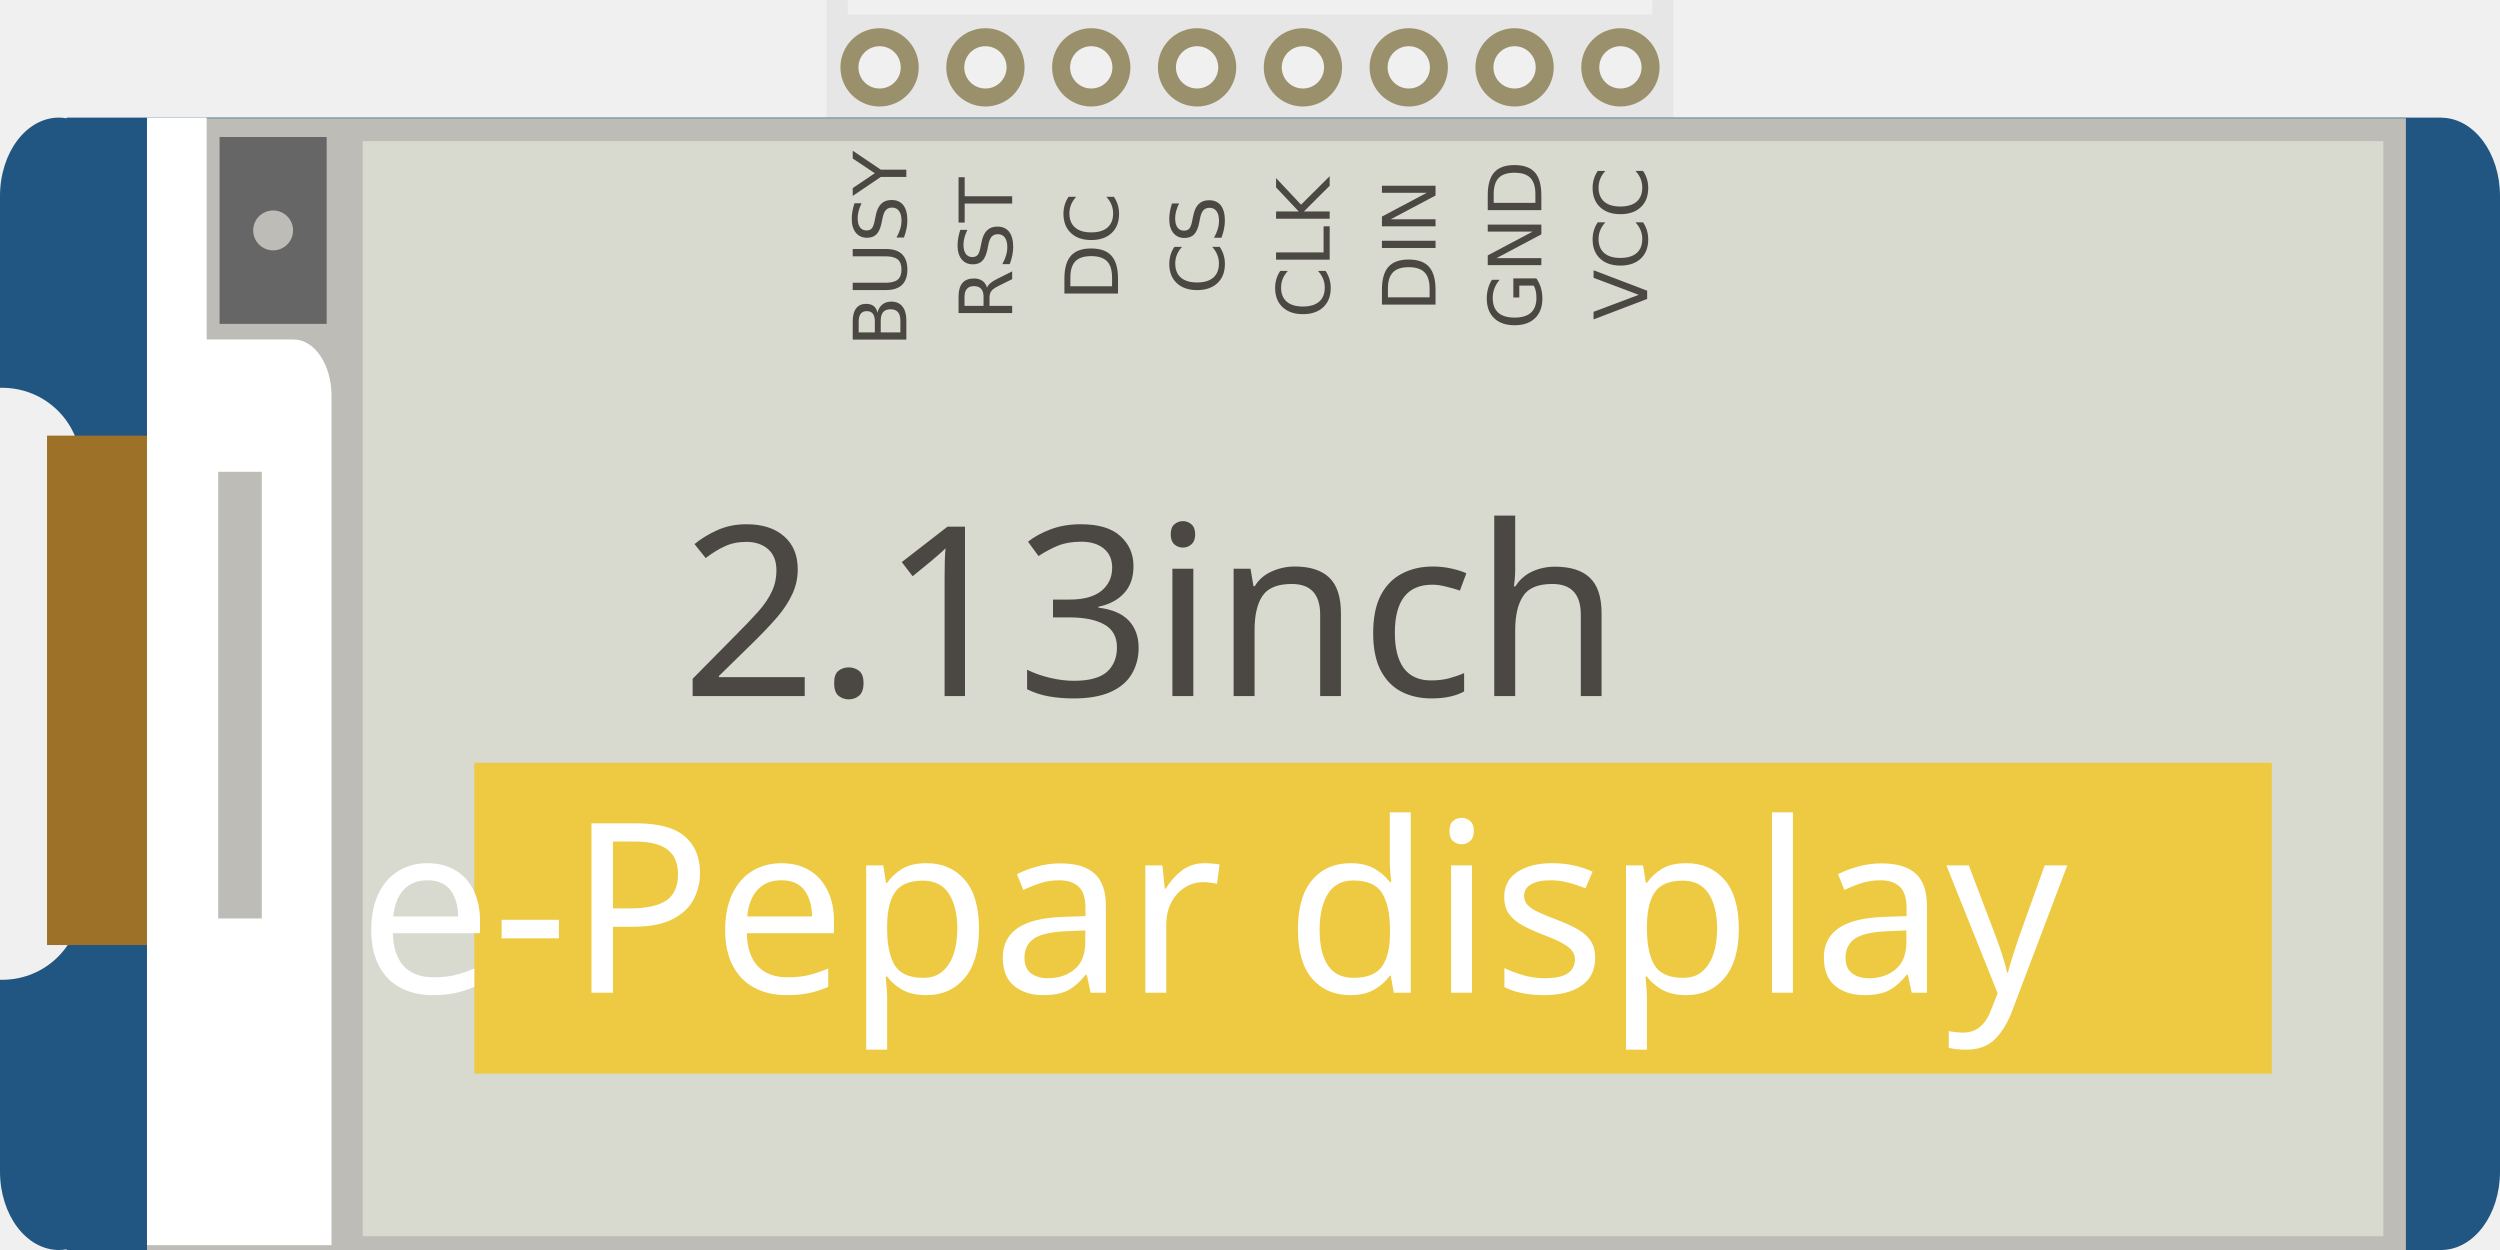
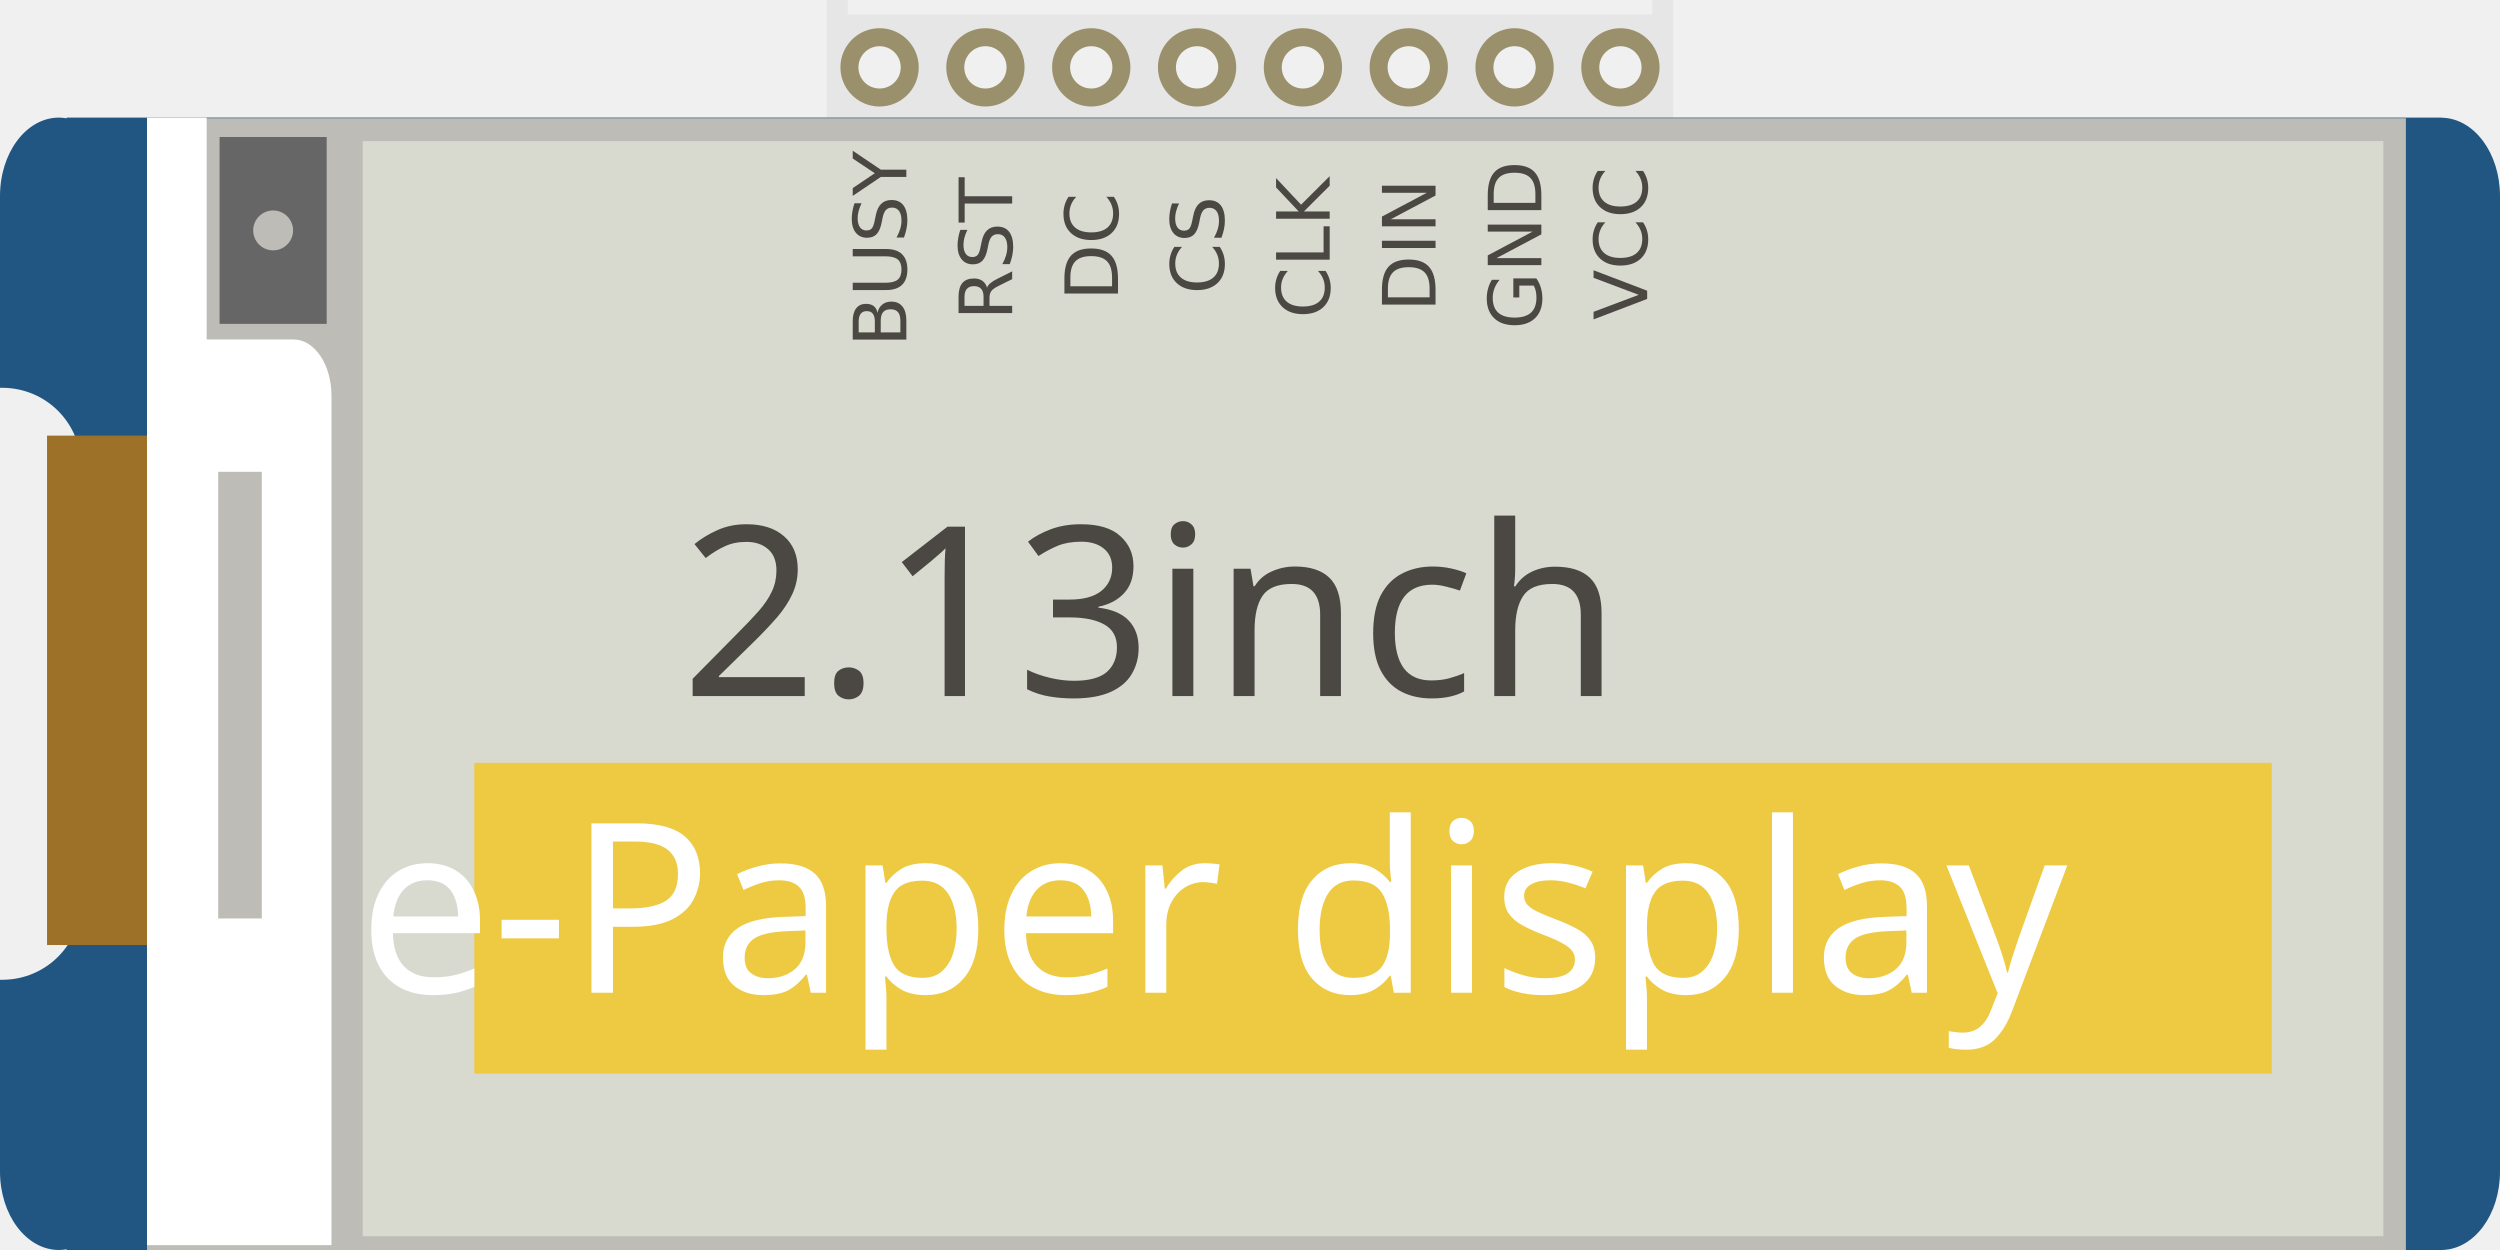
<svg xmlns="http://www.w3.org/2000/svg" width="60mm" height="30mm" viewBox="0 0 212.598 106.299" id="svg2" version="1.1">
  <defs id="defs4" />
  <g id="layer1" transform="translate(0,-946.063)">
    <path id="path8" d="m 70.299,962.427 72,0 0,-5.934 0,-9.201 0,-1.229 -1.797,0 0,1.229 -68.406,0 0,-1.229 -1.797,0 0,1.229 0,9.201 z m 2.699,-10.636 c 0,-2.4 3.602,-2.4 3.602,0 0,2.4 -3.602,2.4 -3.602,0 z m 9,0 c 0,-2.4 3.602,-2.4 3.602,0 0,2.4 -3.602,2.4 -3.602,0 z m 9,0 c 8.94e-4,-2.399 3.601,-2.399 3.602,0 8.95e-4,2.401 -3.602,2.401 -3.602,0 z m 9,0 c 8.93e-4,-2.399 3.601,-2.399 3.602,0 8.9e-4,2.401 -3.602,2.401 -3.602,0 z m 9,0 c 0,-2.4 3.602,-2.4 3.602,0 0,2.4 -3.602,2.4 -3.602,0 z m 9,0 c -9e-4,-2.401 3.602,-2.401 3.602,0 9e-4,2.401 -3.602,2.401 -3.602,0 z m 9,0 c -8.9e-4,-2.401 3.602,-2.401 3.602,0 9e-4,2.401 -3.602,2.401 -3.602,0 z m 9,0 c 0,-2.4 3.602,-2.4 3.602,0 0,2.4 -3.602,2.4 -3.602,0 z" style="fill:#e6e6e6;stroke:none;stroke-width:0" />
    <path style="opacity:1;fill:#205681;fill-opacity:1;stroke:none;stroke-width:0.72;stroke-linecap:round;stroke-linejoin:miter;stroke-miterlimit:4;stroke-dasharray:none;stroke-opacity:1" d="M 5.018 10 C 2.238 10 5.9211895e-16 12.979 0 16.678 L 0 32.979 L 0.189 32.979 C 3.9 32.979 6.887 35.957 6.887 39.656 L 6.887 43.441 L 30.715 43.441 L 30.715 63.799 L 6.887 63.799 L 6.887 76.643 C 6.887 80.342 3.9 83.32 0.189 83.32 L 0 83.32 L 0 99.623 C 0 103.322 2.238 106.299 5.018 106.299 C 5.238 106.299 5.453 106.276 5.666 106.24 L 5.676 106.299 L 15.658 106.299 L 30.715 106.299 L 46.469 106.299 L 167.447 106.299 L 197.955 106.299 L 201.973 106.299 L 205 106.299 L 207.58 106.299 L 207.643 106.299 C 210.393 106.254 212.598 103.298 212.598 99.627 L 212.598 78.773 L 212.598 63.799 L 212.598 43.441 L 212.598 24.982 L 212.598 16.684 C 212.598 13.013 210.393 10.056 207.643 10.01 L 207.643 10 L 207.58 10 L 201.973 10 L 201.973 10.002 L 197.955 10.002 L 197.955 10 L 46.469 10 L 30.715 10 L 15.658 10 L 5.676 10 L 5.666 10.062 C 5.453 10.027 5.238 10 5.018 10 z " transform="translate(-1.5258793e-5,946.063)" id="rect4183" />
    <rect style="opacity:1;fill:#9d7128;fill-opacity:1;stroke:none;stroke-width:1.772;stroke-linecap:round;stroke-linejoin:round;stroke-miterlimit:4;stroke-dasharray:none;stroke-opacity:1" id="rect4353" width="21.315" height="43.32" x="4" y="-1026.428" transform="scale(1,-1)" />
    <rect style="opacity:1;fill:#bdbcb7;fill-opacity:1;stroke:none;stroke-width:1.772;stroke-linecap:round;stroke-linejoin:round;stroke-miterlimit:4;stroke-dasharray:none;stroke-opacity:1" id="rect4351" width="192.095" height="96.243" x="12.5" y="-1052.362" transform="scale(1,-1)" />
    <path style="opacity:1;fill:#ffffff;fill-opacity:1;stroke:none;stroke-width:1.772;stroke-linecap:round;stroke-linejoin:round;stroke-miterlimit:4;stroke-dasharray:none;stroke-opacity:1" d="m 12.5,956.063 0,23.653 0,8.084 0,43.826 0,20.323 7.421,0 8.269,0 0,-20.323 0,-43.826 0,-8.084 c 0,-2.651 -1.439,-4.785 -3.227,-4.785 l -7.388,0 0,-18.868 -5.074,0 z m 6.056,30.121 3.706,0 0,37.982 -3.706,0 0,-37.982 z" id="rect4372" />
    <rect y="-1051.19" x="30.843" height="93.129" width="171.837" id="rect4398" style="opacity:1;fill:#d8d9cf;fill-opacity:1;stroke:none;stroke-width:1.772;stroke-linecap:round;stroke-linejoin:round;stroke-miterlimit:4;stroke-dasharray:none;stroke-opacity:1" transform="scale(1,-1)" />
    <rect style="opacity:1;fill:#edca42;fill-opacity:1;stroke:none;stroke-width:0.72;stroke-linecap:round;stroke-linejoin:miter;stroke-miterlimit:4;stroke-dasharray:none;stroke-opacity:1" id="rect4184" width="152.857" height="26.429" x="40.333" y="1010.934" />
    <text id="text4487" y="1005.253" x="116.249" style="font-style:normal;font-weight:normal;font-size:20.187px;line-height:125%;font-family:sans-serif;letter-spacing:0px;word-spacing:0px;fill:#4b4843;fill-opacity:1;stroke:none;stroke-width:1px;stroke-linecap:butt;stroke-linejoin:miter;stroke-opacity:1" xml:space="preserve">
      <tspan style="font-style:normal;font-variant:normal;font-weight:normal;font-stretch:normal;font-size:20.186px;line-height:125%;font-family:'Droid Sans';-inkscape-font-specification:'Droid Sans, Normal';text-align:center;writing-mode:lr-tb;text-anchor:middle;fill:#4b4843;fill-opacity:1" y="1005.253" x="116.249" id="tspan4489">2.13inch</tspan>
-       <tspan style="font-style:normal;font-variant:normal;font-weight:normal;font-stretch:normal;font-size:20.186px;line-height:125%;font-family:'Droid Sans';-inkscape-font-specification:'Droid Sans, Normal';text-align:center;writing-mode:lr-tb;text-anchor:middle;fill:#ffffff;fill-opacity:1" id="tspan4493" y="1030.486" x="116.249">e-Pepar display</tspan>
+       <tspan style="font-style:normal;font-variant:normal;font-weight:normal;font-stretch:normal;font-size:20.186px;line-height:125%;font-family:'Droid Sans';-inkscape-font-specification:'Droid Sans, Normal';text-align:center;writing-mode:lr-tb;text-anchor:middle;fill:#ffffff;fill-opacity:1" id="tspan4493" y="1030.486" x="116.249">e-Paper display</tspan>
    </text>
    <path style="opacity:1;fill:#666666;fill-opacity:1;stroke:none;stroke-width:0.72;stroke-linecap:round;stroke-linejoin:miter;stroke-miterlimit:4;stroke-dasharray:none;stroke-opacity:1" d="m 18.673,957.711 0,15.893 9.107,0 0,-15.893 -9.107,0 z m 4.555,6.25 a 1.696,1.696 0 0 1 1.695,1.697 1.696,1.696 0 0 1 -1.695,1.695 1.696,1.696 0 0 1 -1.697,-1.695 1.696,1.696 0 0 1 1.697,-1.697 z" id="rect4509" />
    <ellipse ry="2.565" rx="2.565" transform="scale(-1,-1)" id="connector15pin" connectorname="GND" cx="-137.799" cy="-951.791" style="fill:none;stroke:#9a916c;stroke-width:1.53" />
    <ellipse ry="2.565" rx="2.565" transform="scale(-1,-1)" id="connector14pin" connectorname="VCC" cx="-128.799" cy="-951.791" style="fill:none;stroke:#9a916c;stroke-width:1.53" />
    <ellipse ry="2.565" rx="2.565" transform="scale(-1,-1)" id="connector13pin" connectorname="SCL" cx="-119.799" cy="-951.791" style="fill:none;stroke:#9a916c;stroke-width:1.53" />
    <ellipse ry="2.565" rx="2.565" transform="scale(-1,-1)" id="connector12pin" connectorname="SDA" cx="-110.799" cy="-951.791" style="fill:none;stroke:#9a916c;stroke-width:1.53" />
    <ellipse ry="2.565" rx="2.565" transform="scale(-1,-1)" id="connector11pin" connectorname="SDO" cx="-101.799" cy="-951.791" style="fill:none;stroke:#9a916c;stroke-width:1.53" />
    <ellipse ry="2.565" rx="2.565" transform="scale(-1,-1)" id="connector10pin" connectorname="CS" cx="-92.799" cy="-951.791" style="fill:none;stroke:#9a916c;stroke-width:1.53" />
    <ellipse ry="2.565" rx="2.565" transform="scale(-1,-1)" id="connector9pin" connectorname="INT2" cx="-83.799" cy="-951.791" style="fill:none;stroke:#9a916c;stroke-width:1.53" />
    <ellipse ry="2.565" rx="2.565" transform="scale(-1,-1)" id="connector8pin" connectorname="INT1" cx="-74.799" cy="-951.791" style="fill:none;stroke:#9a916c;stroke-width:1.53" />
    <g id="g4266" transform="translate(0,-6.000001)" style="fill:#4b4843;fill-opacity:1">
      <g id="g4744-1" transform="matrix(0,-0.9025286,0.9025287,0,-1071.116,2167.75)" style="fill:#4b4843;fill-opacity:1">
        <path d="m 1315.66,1269.78 0,1.851 1.096,0 q 0.551,0 0.815,-0.227 0.267,-0.23 0.267,-0.7 0,-0.474 -0.267,-0.697 -0.264,-0.227 -0.815,-0.227 l -1.096,0 z m 0,-2.077 0,1.522 1.012,0 q 0.501,0 0.744,-0.186 0.247,-0.189 0.247,-0.575 0,-0.382 -0.247,-0.572 -0.244,-0.19 -0.744,-0.19 l -1.012,0 z m -0.683,-0.562 1.746,0 q 0.781,0 1.204,0.325 0.423,0.325 0.423,0.924 0,0.464 -0.216,0.738 -0.216,0.274 -0.636,0.342 0.504,0.108 0.781,0.453 0.281,0.342 0.281,0.856 0,0.677 -0.46,1.045 -0.46,0.369 -1.309,0.369 l -1.813,0 0,-5.051 z" style="font-style:normal;font-weight:normal;font-size:medium;line-height:125%;font-family:sans-serif;letter-spacing:0px;word-spacing:0px;fill:#4b4843;fill-opacity:1;stroke:none;stroke-width:1px;stroke-linecap:butt;stroke-linejoin:miter;stroke-opacity:1" id="path4675-7" />
        <path d="m 1319.649,1267.141 0.687,0 0,3.068 q 0,0.812 0.294,1.171 0.294,0.355 0.954,0.355 0.656,0 0.951,-0.355 0.294,-0.359 0.294,-1.171 l 0,-3.068 0.687,0 0,3.153 q 0,0.988 -0.49,1.492 -0.487,0.504 -1.441,0.504 -0.957,0 -1.448,-0.504 -0.487,-0.504 -0.487,-1.492 l 0,-3.153 z" style="font-style:normal;font-weight:normal;font-size:medium;line-height:125%;font-family:sans-serif;letter-spacing:0px;word-spacing:0px;fill:#4b4843;fill-opacity:1;stroke:none;stroke-width:1px;stroke-linecap:butt;stroke-linejoin:miter;stroke-opacity:1" id="path4677-7" />
        <path d="m 1327.829,1267.307 0,0.666 q -0.389,-0.186 -0.734,-0.277 -0.345,-0.091 -0.666,-0.091 -0.558,0 -0.863,0.216 -0.301,0.217 -0.301,0.616 0,0.335 0.2,0.507 0.203,0.169 0.764,0.274 l 0.413,0.085 q 0.764,0.145 1.127,0.514 0.365,0.365 0.365,0.981 0,0.734 -0.494,1.113 -0.491,0.379 -1.441,0.379 -0.359,0 -0.765,-0.081 -0.403,-0.081 -0.836,-0.24 l 0,-0.704 q 0.416,0.233 0.815,0.352 0.399,0.118 0.785,0.118 0.585,0 0.903,-0.23 0.318,-0.23 0.318,-0.656 0,-0.372 -0.23,-0.582 -0.227,-0.21 -0.748,-0.315 l -0.416,-0.081 q -0.764,-0.152 -1.106,-0.477 -0.342,-0.325 -0.342,-0.903 0,-0.67 0.47,-1.056 0.474,-0.386 1.302,-0.386 0.355,0 0.724,0.064 0.369,0.064 0.754,0.193 z" style="font-style:normal;font-weight:normal;font-size:medium;line-height:125%;font-family:sans-serif;letter-spacing:0px;word-spacing:0px;fill:#4b4843;fill-opacity:1;stroke:none;stroke-width:1px;stroke-linecap:butt;stroke-linejoin:miter;stroke-opacity:1" id="path4679-0" />
        <path d="m 1328.52,1267.141 0.734,0 1.401,2.077 1.39,-2.077 0.734,0 -1.786,2.646 0,2.405 -0.687,0 0,-2.405 -1.786,-2.646 z" style="font-style:normal;font-weight:normal;font-size:medium;line-height:125%;font-family:sans-serif;letter-spacing:0px;word-spacing:0px;fill:#4b4843;fill-opacity:1;stroke:none;stroke-width:1px;stroke-linecap:butt;stroke-linejoin:miter;stroke-opacity:1" id="path4681-3" />
      </g>
      <g id="g4750-6" transform="matrix(0,-0.9025286,0.9025287,0,-1073.075,2165.493)" style="fill:#4b4843;fill-opacity:1">
        <path d="m 1317.372,1281.966 q 0.22,0.074 0.426,0.318 0.21,0.244 0.419,0.67 l 0.694,1.38 -0.734,0 -0.646,-1.296 q -0.25,-0.507 -0.487,-0.673 -0.234,-0.166 -0.639,-0.166 l -0.744,0 0,2.135 -0.683,0 0,-5.051 1.543,0 q 0.866,0 1.292,0.362 0.426,0.362 0.426,1.093 0,0.477 -0.223,0.792 -0.22,0.315 -0.643,0.436 z m -1.712,-2.121 0,1.793 0.859,0 q 0.494,0 0.744,-0.227 0.254,-0.23 0.254,-0.673 0,-0.443 -0.254,-0.666 -0.25,-0.227 -0.744,-0.227 l -0.859,0 z" style="font-style:normal;font-weight:normal;font-size:medium;line-height:125%;font-family:sans-serif;letter-spacing:0px;word-spacing:0px;fill:#4b4843;fill-opacity:1;stroke:none;stroke-width:1px;stroke-linecap:butt;stroke-linejoin:miter;stroke-opacity:1" id="path4683-8" />
        <path d="m 1322.822,1279.449 0,0.666 q -0.389,-0.186 -0.734,-0.278 -0.345,-0.091 -0.666,-0.091 -0.558,0 -0.863,0.216 -0.301,0.216 -0.301,0.616 0,0.335 0.2,0.507 0.203,0.169 0.765,0.274 l 0.413,0.085 q 0.765,0.145 1.127,0.514 0.365,0.365 0.365,0.981 0,0.734 -0.494,1.113 -0.49,0.379 -1.441,0.379 -0.359,0 -0.764,-0.081 -0.403,-0.081 -0.836,-0.24 l 0,-0.704 q 0.416,0.233 0.815,0.352 0.399,0.118 0.785,0.118 0.585,0 0.903,-0.23 0.318,-0.23 0.318,-0.656 0,-0.372 -0.23,-0.582 -0.227,-0.21 -0.748,-0.315 l -0.416,-0.081 q -0.765,-0.152 -1.106,-0.477 -0.342,-0.325 -0.342,-0.903 0,-0.67 0.47,-1.056 0.474,-0.386 1.302,-0.386 0.355,0 0.724,0.064 0.369,0.064 0.754,0.193 z" style="font-style:normal;font-weight:normal;font-size:medium;line-height:125%;font-family:sans-serif;letter-spacing:0px;word-spacing:0px;fill:#4b4843;fill-opacity:1;stroke:none;stroke-width:1px;stroke-linecap:butt;stroke-linejoin:miter;stroke-opacity:1" id="path4685-8" />
        <path d="m 1323.506,1279.284 4.273,0 0,0.575 -1.793,0 0,4.476 -0.687,0 0,-4.476 -1.793,0 0,-0.575 z" style="font-style:normal;font-weight:normal;font-size:medium;line-height:125%;font-family:sans-serif;letter-spacing:0px;word-spacing:0px;fill:#4b4843;fill-opacity:1;stroke:none;stroke-width:1px;stroke-linecap:butt;stroke-linejoin:miter;stroke-opacity:1" id="path4687-1" />
      </g>
      <g id="g4755-3" transform="matrix(0,-0.9025286,0.9025287,0,-1074.791,2163.829)" style="fill:#4b4843;fill-opacity:1">
        <path d="m 1315.66,1291.72 0,3.928 0.826,0 q 1.045,0 1.529,-0.474 0.487,-0.474 0.487,-1.495 0,-1.015 -0.487,-1.485 -0.484,-0.474 -1.529,-0.474 l -0.826,0 z m -0.683,-0.562 1.404,0 q 1.468,0 2.155,0.612 0.687,0.609 0.687,1.908 0,1.306 -0.69,1.918 -0.69,0.612 -2.152,0.612 l -1.404,0 0,-5.051 z" style="font-style:normal;font-weight:normal;font-size:medium;line-height:125%;font-family:sans-serif;letter-spacing:0px;word-spacing:0px;fill:#4b4843;fill-opacity:1;stroke:none;stroke-width:1px;stroke-linecap:butt;stroke-linejoin:miter;stroke-opacity:1" id="path4689-9" />
        <path d="m 1324.091,1291.548 0,0.721 q -0.345,-0.321 -0.738,-0.48 -0.389,-0.159 -0.829,-0.159 -0.866,0 -1.326,0.531 -0.46,0.528 -0.46,1.529 0,0.998 0.46,1.529 0.46,0.528 1.326,0.528 0.44,0 0.829,-0.159 0.392,-0.159 0.738,-0.48 l 0,0.714 q -0.359,0.243 -0.761,0.365 -0.399,0.122 -0.846,0.122 -1.147,0 -1.807,-0.7 -0.66,-0.704 -0.66,-1.918 0,-1.218 0.66,-1.918 0.66,-0.704 1.807,-0.704 0.453,0 0.853,0.122 0.403,0.118 0.754,0.359 z" style="font-style:normal;font-weight:normal;font-size:medium;line-height:125%;font-family:sans-serif;letter-spacing:0px;word-spacing:0px;fill:#4b4843;fill-opacity:1;stroke:none;stroke-width:1px;stroke-linecap:butt;stroke-linejoin:miter;stroke-opacity:1" id="path4691-5" />
      </g>
      <g id="g4759-3" transform="matrix(0,-0.9025286,0.9025287,0,-1075.381,2163.275)" style="fill:#4b4843;fill-opacity:1">
        <path d="m 1318.759,1302.173 0,0.721 q -0.345,-0.321 -0.738,-0.48 -0.389,-0.159 -0.829,-0.159 -0.866,0 -1.326,0.531 -0.46,0.528 -0.46,1.529 0,0.998 0.46,1.529 0.46,0.528 1.326,0.528 0.44,0 0.829,-0.159 0.392,-0.159 0.738,-0.48 l 0,0.714 q -0.359,0.244 -0.761,0.365 -0.399,0.122 -0.846,0.122 -1.147,0 -1.806,-0.7 -0.66,-0.704 -0.66,-1.918 0,-1.218 0.66,-1.918 0.66,-0.704 1.806,-0.704 0.453,0 0.853,0.122 0.403,0.118 0.754,0.359 z" style="font-style:normal;font-weight:normal;font-size:medium;line-height:125%;font-family:sans-serif;letter-spacing:0px;word-spacing:0px;fill:#4b4843;fill-opacity:1;stroke:none;stroke-width:1px;stroke-linecap:butt;stroke-linejoin:miter;stroke-opacity:1" id="path4693-2" />
        <path d="m 1322.85,1301.949 0,0.666 q -0.389,-0.186 -0.734,-0.277 -0.345,-0.091 -0.666,-0.091 -0.558,0 -0.863,0.216 -0.301,0.216 -0.301,0.616 0,0.335 0.2,0.507 0.203,0.169 0.764,0.274 l 0.413,0.085 q 0.764,0.145 1.127,0.514 0.365,0.365 0.365,0.981 0,0.734 -0.494,1.113 -0.491,0.379 -1.441,0.379 -0.359,0 -0.765,-0.081 -0.403,-0.081 -0.836,-0.24 l 0,-0.704 q 0.416,0.233 0.815,0.352 0.399,0.118 0.785,0.118 0.585,0 0.903,-0.23 0.318,-0.23 0.318,-0.656 0,-0.372 -0.23,-0.582 -0.227,-0.21 -0.748,-0.315 l -0.416,-0.081 q -0.765,-0.152 -1.106,-0.477 -0.342,-0.325 -0.342,-0.903 0,-0.67 0.47,-1.056 0.474,-0.386 1.302,-0.386 0.355,0 0.724,0.064 0.369,0.064 0.754,0.193 z" style="font-style:normal;font-weight:normal;font-size:medium;line-height:125%;font-family:sans-serif;letter-spacing:0px;word-spacing:0px;fill:#4b4843;fill-opacity:1;stroke:none;stroke-width:1px;stroke-linecap:butt;stroke-linejoin:miter;stroke-opacity:1" id="path4695-4" />
      </g>
      <g id="g4763-0" transform="matrix(0,-0.9025286,0.9025287,0,-1074.197,2165.321)" style="fill:#4b4843;fill-opacity:1">
        <path d="m 1318.759,1310.833 0,0.721 q -0.345,-0.321 -0.738,-0.48 -0.389,-0.159 -0.829,-0.159 -0.866,0 -1.326,0.531 -0.46,0.528 -0.46,1.529 0,0.998 0.46,1.529 0.46,0.528 1.326,0.528 0.44,0 0.829,-0.159 0.392,-0.159 0.738,-0.48 l 0,0.714 q -0.359,0.244 -0.761,0.365 -0.399,0.122 -0.846,0.122 -1.147,0 -1.806,-0.7 -0.66,-0.704 -0.66,-1.918 0,-1.218 0.66,-1.918 0.66,-0.704 1.806,-0.704 0.453,0 0.853,0.122 0.403,0.118 0.754,0.359 z" style="font-style:normal;font-weight:normal;font-size:medium;line-height:125%;font-family:sans-serif;letter-spacing:0px;word-spacing:0px;fill:#4b4843;fill-opacity:1;stroke:none;stroke-width:1px;stroke-linecap:butt;stroke-linejoin:miter;stroke-opacity:1" id="path4697-2" />
        <path d="m 1319.822,1310.444 0.683,0 0,4.476 2.459,0 0,0.575 -3.143,0 0,-5.051 z" style="font-style:normal;font-weight:normal;font-size:medium;line-height:125%;font-family:sans-serif;letter-spacing:0px;word-spacing:0px;fill:#4b4843;fill-opacity:1;stroke:none;stroke-width:1px;stroke-linecap:butt;stroke-linejoin:miter;stroke-opacity:1" id="path4699-7" />
        <path d="m 1323.678,1310.444 0.683,0 0,2.135 2.267,-2.135 0.88,0 -2.507,2.355 2.686,2.696 -0.9,0 -2.426,-2.432 0,2.432 -0.683,0 0,-5.051 z" style="font-style:normal;font-weight:normal;font-size:medium;line-height:125%;font-family:sans-serif;letter-spacing:0px;word-spacing:0px;fill:#4b4843;fill-opacity:1;stroke:none;stroke-width:1px;stroke-linecap:butt;stroke-linejoin:miter;stroke-opacity:1" id="path4701-7" />
      </g>
      <g id="g4768-0" transform="matrix(0,-0.9025286,0.9025287,0,-1073.011,2164.77)" style="fill:#4b4843;fill-opacity:1">
        <path d="m 1315.66,1319.667 0,3.928 0.826,0 q 1.045,0 1.529,-0.474 0.487,-0.474 0.487,-1.495 0,-1.015 -0.487,-1.485 -0.484,-0.474 -1.529,-0.474 l -0.826,0 z m -0.683,-0.562 1.404,0 q 1.468,0 2.155,0.612 0.687,0.609 0.687,1.908 0,1.306 -0.69,1.918 -0.69,0.612 -2.152,0.612 l -1.404,0 0,-5.051 z" style="font-style:normal;font-weight:normal;font-size:medium;line-height:125%;font-family:sans-serif;letter-spacing:0px;word-spacing:0px;fill:#4b4843;fill-opacity:1;stroke:none;stroke-width:1px;stroke-linecap:butt;stroke-linejoin:miter;stroke-opacity:1" id="path4703-1" />
        <path d="m 1320.309,1319.105 0.683,0 0,5.051 -0.683,0 0,-5.051 z" style="font-style:normal;font-weight:normal;font-size:medium;line-height:125%;font-family:sans-serif;letter-spacing:0px;word-spacing:0px;fill:#4b4843;fill-opacity:1;stroke:none;stroke-width:1px;stroke-linecap:butt;stroke-linejoin:miter;stroke-opacity:1" id="path4705-7" />
        <path d="m 1322.352,1319.105 0.92,0 2.24,4.225 0,-4.225 0.663,0 0,5.051 -0.92,0 -2.24,-4.226 0,4.226 -0.663,0 0,-5.051 z" style="font-style:normal;font-weight:normal;font-size:medium;line-height:125%;font-family:sans-serif;letter-spacing:0px;word-spacing:0px;fill:#4b4843;fill-opacity:1;stroke:none;stroke-width:1px;stroke-linecap:butt;stroke-linejoin:miter;stroke-opacity:1" id="path4707-0" />
      </g>
      <g id="g4773-3" transform="matrix(0,-0.9025286,0.9025287,0,-1071.83,2166.264)" style="fill:#4b4843;fill-opacity:1">
        <path d="m 1318.421,1332.096 0,-1.357 -1.116,0 0,-0.562 1.793,0 0,2.168 q -0.396,0.281 -0.873,0.426 -0.477,0.142 -1.018,0.142 -1.184,0 -1.854,-0.69 -0.666,-0.694 -0.666,-1.928 0,-1.238 0.666,-1.928 0.67,-0.694 1.854,-0.694 0.494,0 0.937,0.122 0.447,0.122 0.822,0.359 l 0,0.727 q -0.379,-0.321 -0.805,-0.484 -0.426,-0.162 -0.896,-0.162 -0.927,0 -1.394,0.518 -0.463,0.518 -0.463,1.543 0,1.022 0.463,1.539 0.467,0.518 1.394,0.518 0.362,0 0.646,-0.061 0.284,-0.064 0.511,-0.196 z" style="font-style:normal;font-weight:normal;font-size:medium;line-height:125%;font-family:sans-serif;letter-spacing:0px;word-spacing:0px;fill:#4b4843;fill-opacity:1;stroke:none;stroke-width:1px;stroke-linecap:butt;stroke-linejoin:miter;stroke-opacity:1" id="path4709-7" />
        <path d="m 1320.349,1327.766 0.92,0 2.24,4.225 0,-4.225 0.663,0 0,5.051 -0.92,0 -2.24,-4.226 0,4.226 -0.663,0 0,-5.051 z" style="font-style:normal;font-weight:normal;font-size:medium;line-height:125%;font-family:sans-serif;letter-spacing:0px;word-spacing:0px;fill:#4b4843;fill-opacity:1;stroke:none;stroke-width:1px;stroke-linecap:butt;stroke-linejoin:miter;stroke-opacity:1" id="path4711-1" />
        <path d="m 1326.216,1328.327 0,3.928 0.826,0 q 1.045,0 1.529,-0.474 0.487,-0.474 0.487,-1.495 0,-1.015 -0.487,-1.485 -0.484,-0.474 -1.529,-0.474 l -0.826,0 z m -0.683,-0.561 1.404,0 q 1.468,0 2.155,0.612 0.687,0.609 0.687,1.908 0,1.306 -0.69,1.918 -0.69,0.612 -2.152,0.612 l -1.404,0 0,-5.051 z" style="font-style:normal;font-weight:normal;font-size:medium;line-height:125%;font-family:sans-serif;letter-spacing:0px;word-spacing:0px;fill:#4b4843;fill-opacity:1;stroke:none;stroke-width:1px;stroke-linecap:butt;stroke-linejoin:miter;stroke-opacity:1" id="path4713-6" />
      </g>
      <g id="g4778-6" transform="matrix(0,-0.9025286,0.9025287,0,-1070.647,2165.464)" style="fill:#4b4843;fill-opacity:1">
        <path d="m 1316.28,1341.477 -1.928,-5.051 0.714,0 1.6,4.253 1.603,-4.253 0.711,0 -1.925,5.051 -0.775,0 z" style="font-style:normal;font-weight:normal;font-size:medium;line-height:125%;font-family:sans-serif;letter-spacing:0px;word-spacing:0px;fill:#4b4843;fill-opacity:1;stroke:none;stroke-width:1px;stroke-linecap:butt;stroke-linejoin:miter;stroke-opacity:1" id="path4715-6" />
        <path d="m 1323.496,1336.815 0,0.721 q -0.345,-0.321 -0.738,-0.48 -0.389,-0.159 -0.829,-0.159 -0.866,0 -1.326,0.531 -0.46,0.528 -0.46,1.529 0,0.998 0.46,1.529 0.46,0.528 1.326,0.528 0.44,0 0.829,-0.159 0.392,-0.159 0.738,-0.48 l 0,0.714 q -0.359,0.244 -0.761,0.365 -0.399,0.122 -0.846,0.122 -1.147,0 -1.806,-0.7 -0.66,-0.704 -0.66,-1.918 0,-1.218 0.66,-1.918 0.66,-0.704 1.806,-0.704 0.453,0 0.853,0.122 0.403,0.118 0.754,0.359 z" style="font-style:normal;font-weight:normal;font-size:medium;line-height:125%;font-family:sans-serif;letter-spacing:0px;word-spacing:0px;fill:#4b4843;fill-opacity:1;stroke:none;stroke-width:1px;stroke-linecap:butt;stroke-linejoin:miter;stroke-opacity:1" id="path4717-5" />
        <path d="m 1328.34,1336.815 0,0.721 q -0.345,-0.321 -0.738,-0.48 -0.389,-0.159 -0.829,-0.159 -0.866,0 -1.326,0.531 -0.46,0.528 -0.46,1.529 0,0.998 0.46,1.529 0.46,0.528 1.326,0.528 0.44,0 0.829,-0.159 0.392,-0.159 0.738,-0.48 l 0,0.714 q -0.359,0.244 -0.761,0.365 -0.399,0.122 -0.846,0.122 -1.147,0 -1.807,-0.7 -0.66,-0.704 -0.66,-1.918 0,-1.218 0.66,-1.918 0.66,-0.704 1.807,-0.704 0.453,0 0.853,0.122 0.403,0.118 0.754,0.359 z" style="font-style:normal;font-weight:normal;font-size:medium;line-height:125%;font-family:sans-serif;letter-spacing:0px;word-spacing:0px;fill:#4b4843;fill-opacity:1;stroke:none;stroke-width:1px;stroke-linecap:butt;stroke-linejoin:miter;stroke-opacity:1" id="path4719-7" />
      </g>
    </g>
  </g>
</svg>
